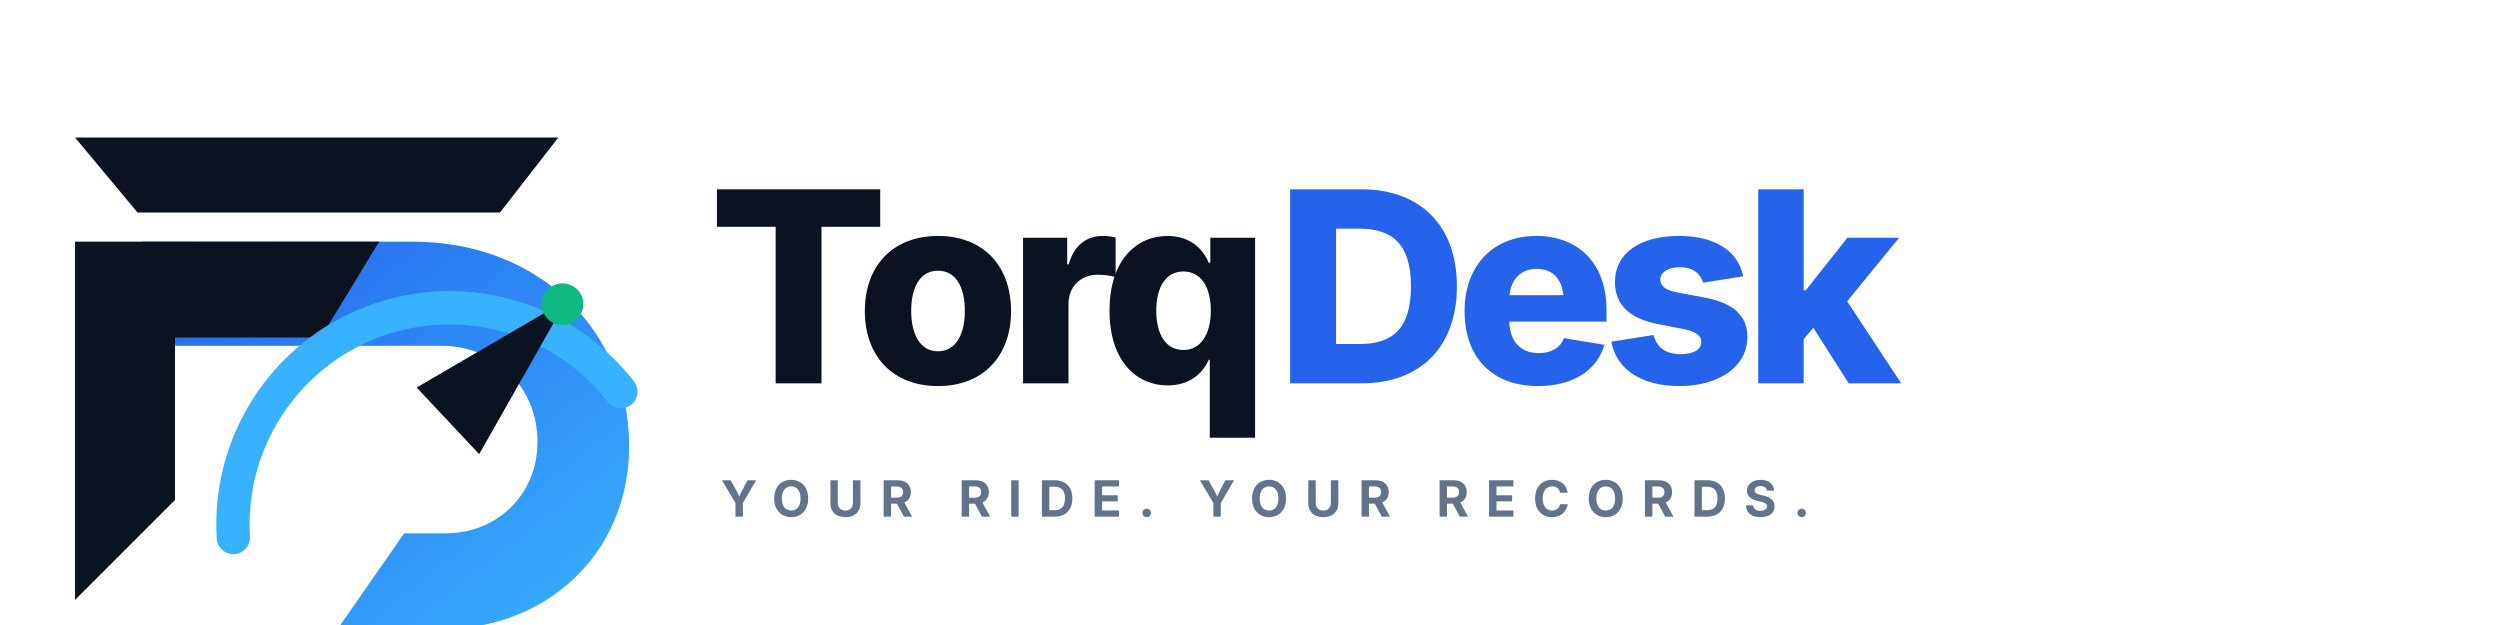
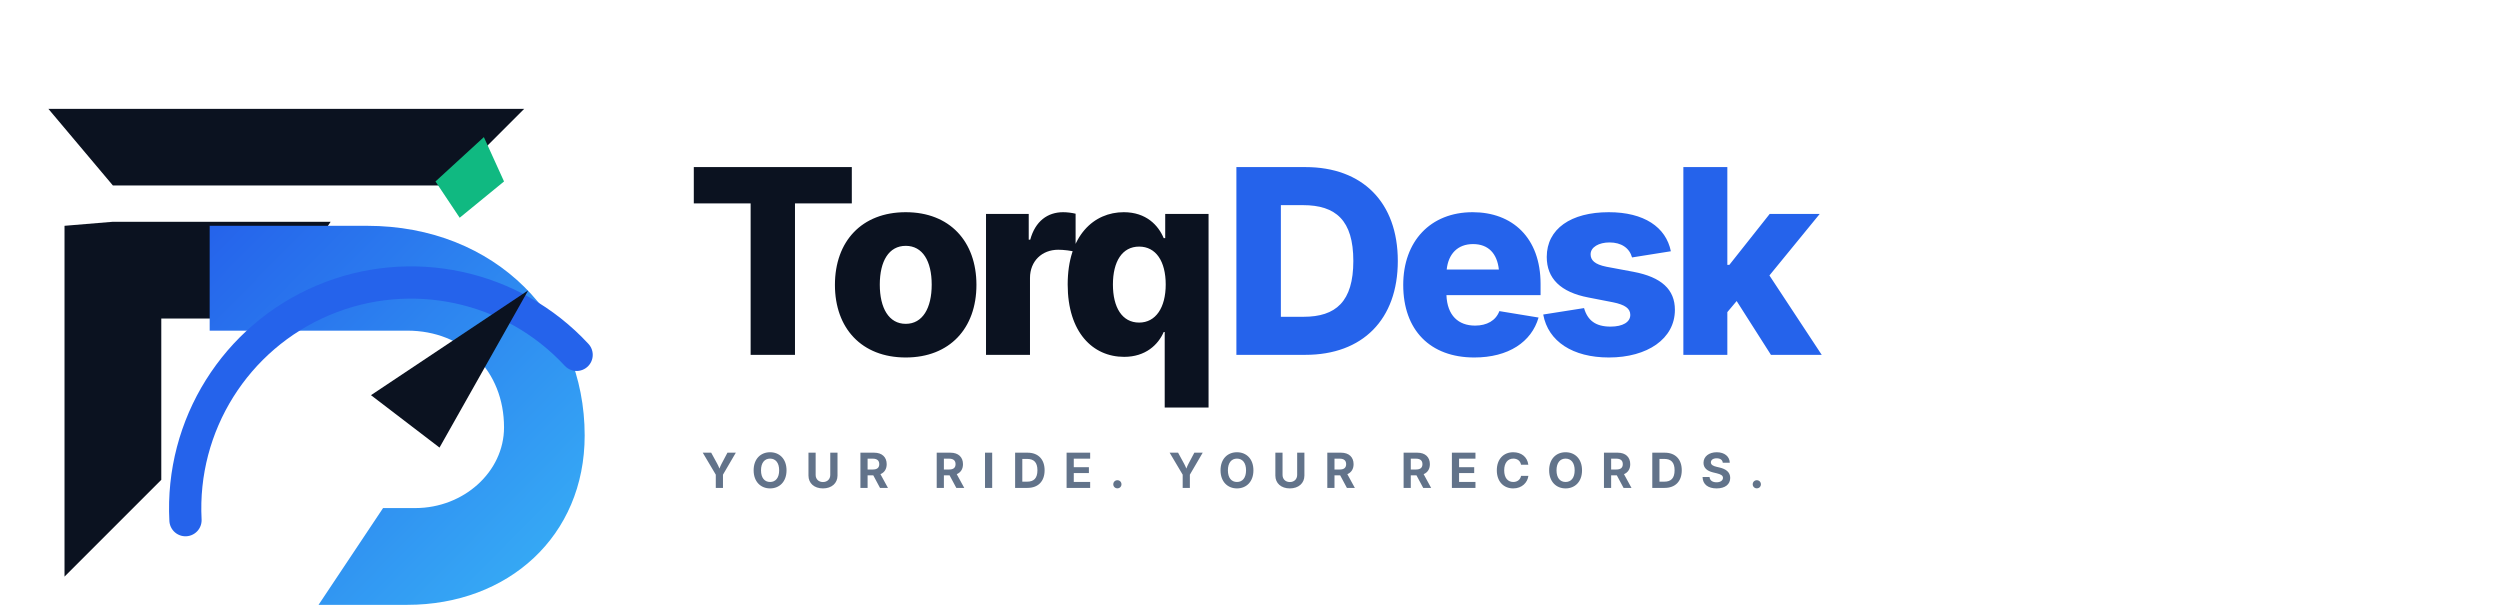
- <svg xmlns="http://www.w3.org/2000/svg" viewBox="0 0 600 150" role="img" aria-labelledby="t d">
+ <svg xmlns="http://www.w3.org/2000/svg" viewBox="0 0 620 150" role="img" aria-labelledby="title desc">
  <defs>
-     <linearGradient id="b" x1="0" y1="0" x2="1" y2="1">
+     <linearGradient id="blue" x1="0" y1="0" x2="1" y2="1">
      <stop stop-color="#2563EB" />
-       <stop offset="1" stop-color="#38B2FF" />
+       <stop offset="1" stop-color="#38B2F6" />
    </linearGradient>
  </defs>
-   <g transform="translate(8 5)">
-     <path d="M10 28H126L112 46H25Z" fill="#0B1220" />
-     <path d="M26 53H91C122 53 143 75 143 102C143 128 123 146 98 146H73L89 123H99C111 123 121 114 121 101C121 88 111 78 98 78H26Z" fill="url(#b)" />
-     <path d="M10 53H83L69 76H34V115L10 139Z" fill="#0B1220" />
-     <path d="M48 124A52 52 0 0 1 141 89" fill="none" stroke="#38B2FF" stroke-width="8" stroke-linecap="round" />
-     <path d="M92 88L128 67L107 104Z" fill="#0B1220" />
-     <circle cx="127" cy="68" r="5" fill="#10B981" />
+   <g transform="translate(4 3)">
+     <path d="M8 24H126L107 43H24Z" fill="#0B1220" />
+     <path d="M24 52H78L62 76H36V116L12 140V53Z" fill="#0B1220" />
+     <path d="M48 53H87C119 53 141 76 141 105C141 130 122 147 97 147H75L91 123H99C111 123 121 114 121 103C121 89 111 79 97 79H48Z" fill="url(#blue)" />
+     <path d="M42 126A56 56 0 0 1 139 85" fill="none" stroke="#2563EB" stroke-width="8" stroke-linecap="round" />
+     <path d="M88 95 127 69 105 108Z" fill="#0B1220" />
+     <path d="M104 42 116 31 121 42 110 51Z" fill="#10B981" />
  </g>
-   <text x="170" y="92" font-family="Inter,Arial,sans-serif" font-weight="800" font-size="64" letter-spacing="-3" fill="#0B1220">Torq</text>
-   <text x="306" y="92" font-family="Inter,Arial,sans-serif" font-weight="800" font-size="64" letter-spacing="-3" fill="#2563EB">Desk</text>
-   <text x="173" y="124" font-family="Inter,Arial,sans-serif" font-weight="700" font-size="12" letter-spacing="4" fill="#62738A">YOUR RIDE. YOUR RECORDS.</text>
+   <text x="170" y="88" font-family="Inter,Montserrat,Arial,sans-serif" font-size="64" font-weight="800" letter-spacing="-3.5" fill="#0B1220">Torq</text>
+   <text x="303" y="88" font-family="Inter,Montserrat,Arial,sans-serif" font-size="64" font-weight="800" letter-spacing="-3.5" fill="#2563EB">Desk</text>
+   <text x="174" y="121" font-family="Inter,Montserrat,Arial,sans-serif" font-size="12" font-weight="700" letter-spacing="4.1" fill="#62738A">YOUR RIDE. YOUR RECORDS.</text>
</svg>
